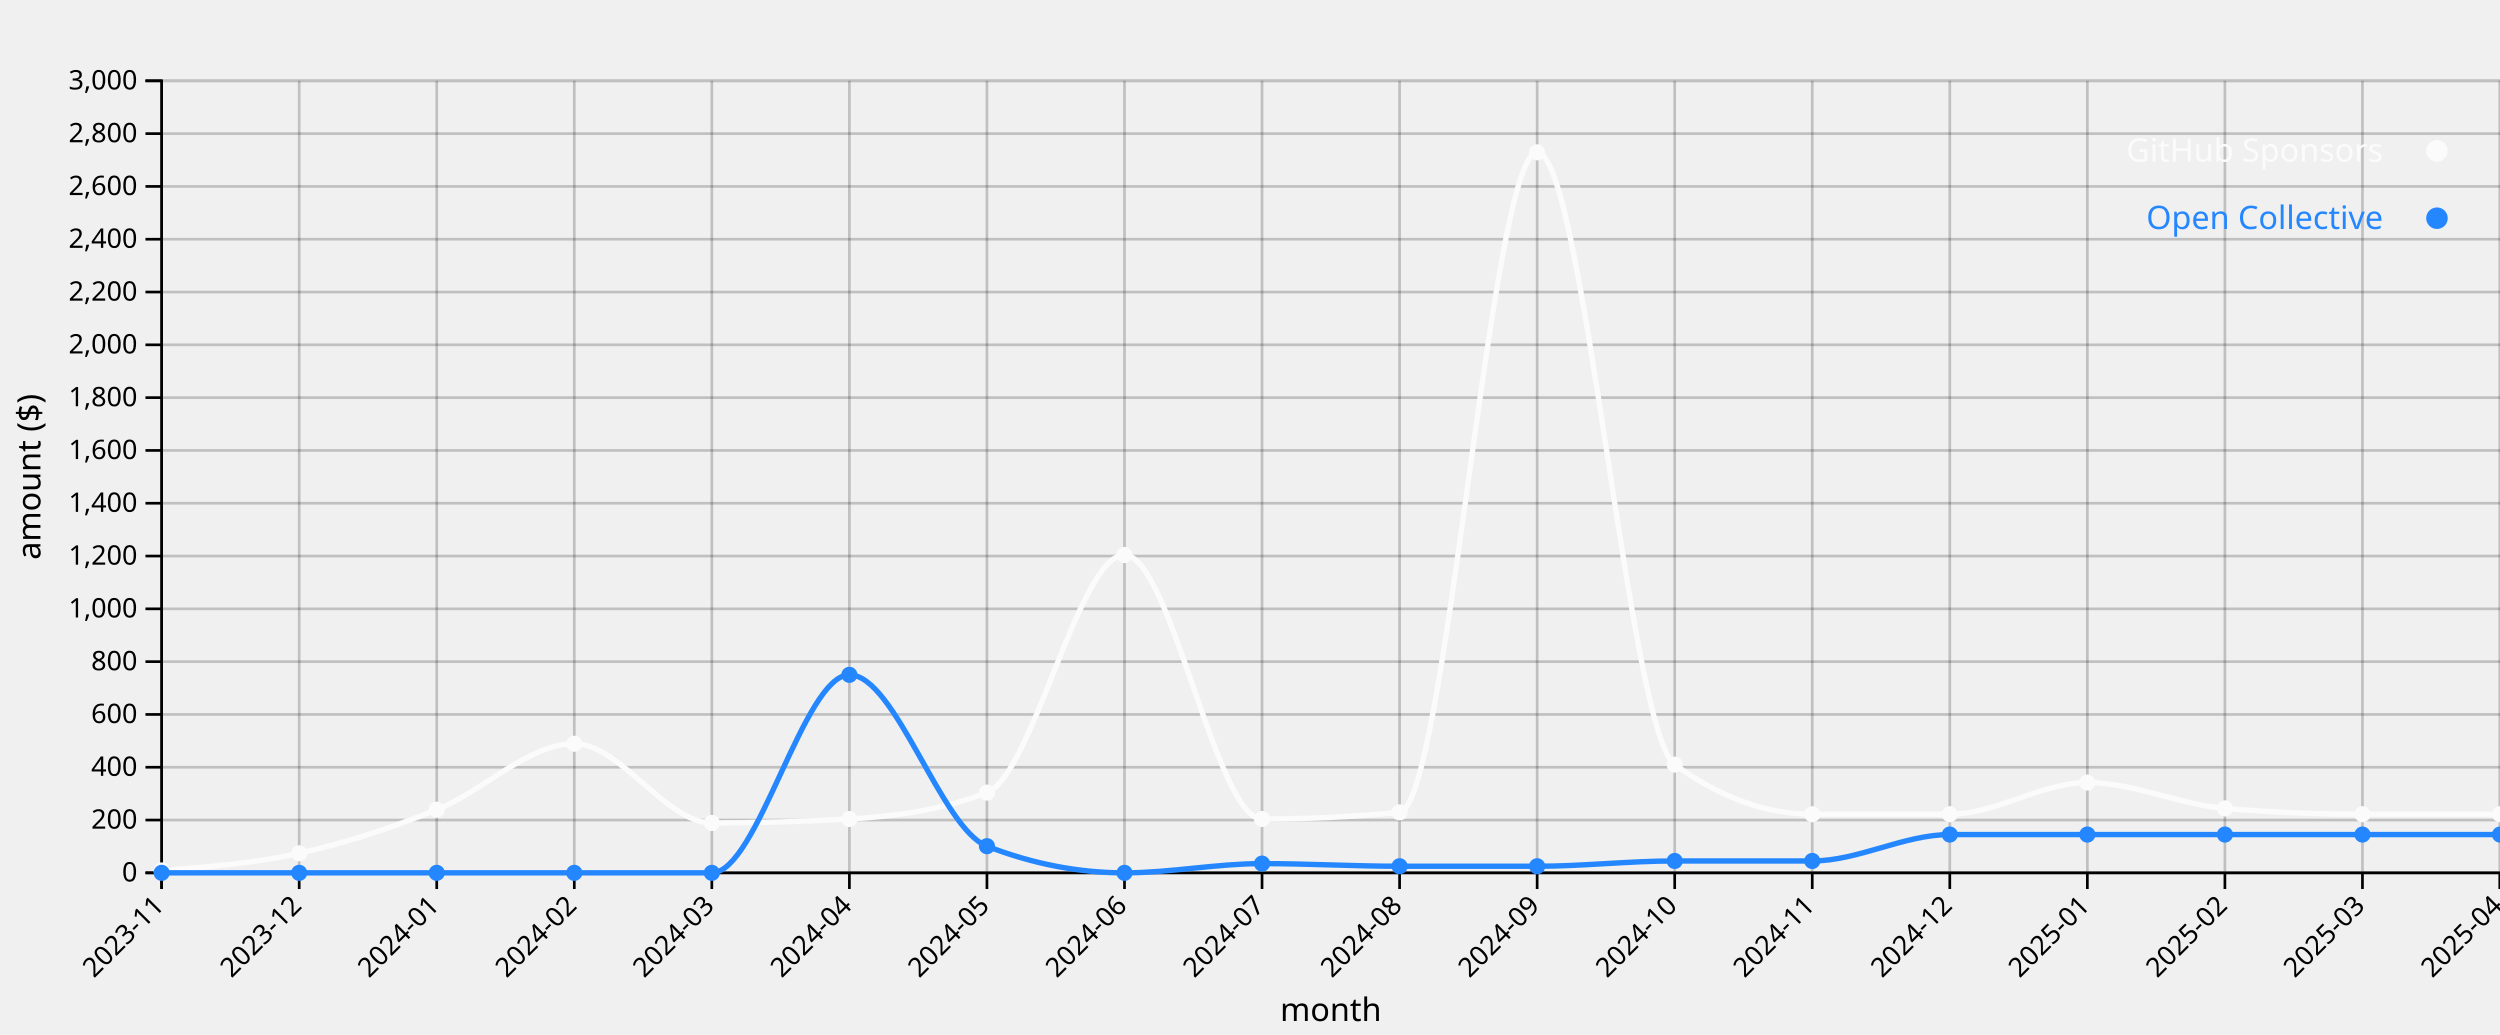
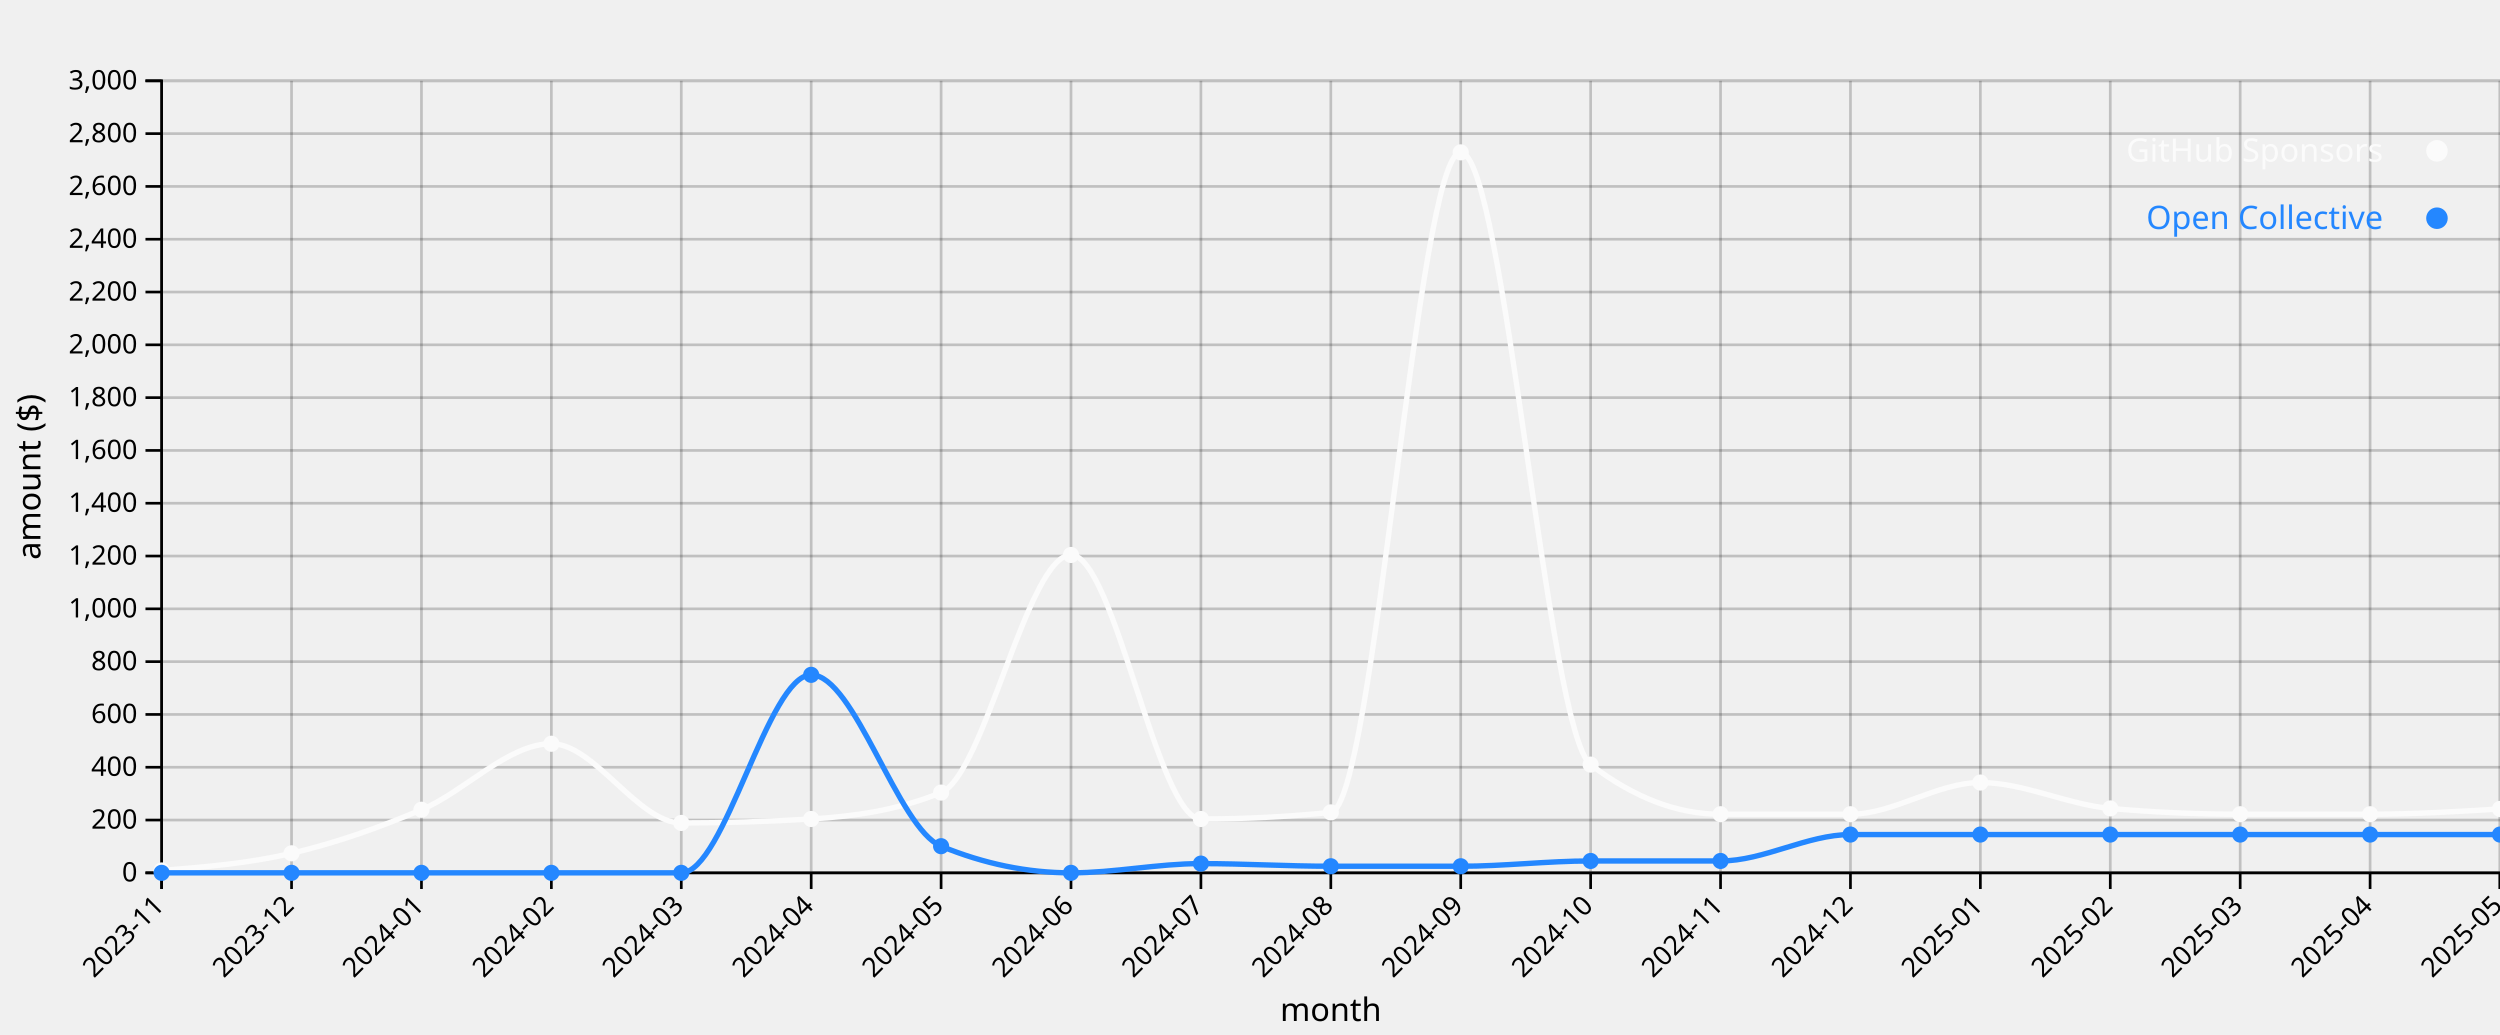
<svg xmlns="http://www.w3.org/2000/svg" class="venz-chart" role="img" viewBox="-0 -0 928 384">
  <g transform="translate(60,30)">
    <style>
      .tooltip {
        opacity: 0;
        pointer-events: none;
        transition: opacity 0.2s ease-in-out;
      }
      .tooltip-bg {
        opacity: 0;
        pointer-events: none;
        transition: opacity 0.2s ease-in-out;
      }
      .hit-area:hover + .visible-dot + .tooltip-group &gt; .tooltip-bg,
      .hit-area:hover + .visible-dot + .tooltip-group &gt; .tooltip {
        opacity: 1;
      }
    </style>
-     <g class="grid" style="stroke: currentcolor; opacity: 0.2;" fill="none" font-size="10" font-family="sans-serif" text-anchor="end">
+     <g class="grid" fill="none" font-size="10" font-family="sans-serif" text-anchor="end" style="stroke: currentcolor; opacity: 0.2;">
      <path class="domain" stroke="currentColor" d="M868,294H0V0H868" />
      <g class="tick" opacity="1" transform="translate(0,294)">
        <line stroke="currentColor" x2="868" />
        <text fill="currentColor" x="-3" dy="0.32em" />
      </g>
      <g class="tick" opacity="1" transform="translate(0,274.4)">
        <line stroke="currentColor" x2="868" />
        <text fill="currentColor" x="-3" dy="0.32em" />
      </g>
      <g class="tick" opacity="1" transform="translate(0,254.8)">
        <line stroke="currentColor" x2="868" />
        <text fill="currentColor" x="-3" dy="0.32em" />
      </g>
      <g class="tick" opacity="1" transform="translate(0,235.2)">
        <line stroke="currentColor" x2="868" />
        <text fill="currentColor" x="-3" dy="0.32em" />
      </g>
      <g class="tick" opacity="1" transform="translate(0,215.6)">
        <line stroke="currentColor" x2="868" />
        <text fill="currentColor" x="-3" dy="0.32em" />
      </g>
      <g class="tick" opacity="1" transform="translate(0,196)">
        <line stroke="currentColor" x2="868" />
        <text fill="currentColor" x="-3" dy="0.32em" />
      </g>
      <g class="tick" opacity="1" transform="translate(0,176.4)">
        <line stroke="currentColor" x2="868" />
        <text fill="currentColor" x="-3" dy="0.32em" />
      </g>
      <g class="tick" opacity="1" transform="translate(0,156.8)">
        <line stroke="currentColor" x2="868" />
        <text fill="currentColor" x="-3" dy="0.32em" />
      </g>
      <g class="tick" opacity="1" transform="translate(0,137.2)">
        <line stroke="currentColor" x2="868" />
        <text fill="currentColor" x="-3" dy="0.32em" />
      </g>
      <g class="tick" opacity="1" transform="translate(0,117.6)">
        <line stroke="currentColor" x2="868" />
        <text fill="currentColor" x="-3" dy="0.32em" />
      </g>
      <g class="tick" opacity="1" transform="translate(0,98)">
        <line stroke="currentColor" x2="868" />
        <text fill="currentColor" x="-3" dy="0.32em" />
      </g>
      <g class="tick" opacity="1" transform="translate(0,78.4)">
        <line stroke="currentColor" x2="868" />
        <text fill="currentColor" x="-3" dy="0.32em" />
      </g>
      <g class="tick" opacity="1" transform="translate(0,58.8)">
        <line stroke="currentColor" x2="868" />
        <text fill="currentColor" x="-3" dy="0.32em" />
      </g>
      <g class="tick" opacity="1" transform="translate(0,39.2)">
        <line stroke="currentColor" x2="868" />
        <text fill="currentColor" x="-3" dy="0.32em" />
      </g>
      <g class="tick" opacity="1" transform="translate(0,19.6)">
        <line stroke="currentColor" x2="868" />
        <text fill="currentColor" x="-3" dy="0.32em" />
      </g>
      <g class="tick" opacity="1" transform="translate(0,0)">
        <line stroke="currentColor" x2="868" />
        <text fill="currentColor" x="-3" dy="0.32em" />
      </g>
    </g>
-     <g class="grid" transform="translate(0, 294)" style="stroke: currentcolor; opacity: 0.2;" fill="none" font-size="10" font-family="sans-serif" text-anchor="middle">
+     <g class="grid" transform="translate(0, 294)" fill="none" font-size="10" font-family="sans-serif" text-anchor="middle" style="stroke: currentcolor; opacity: 0.2;">
      <path class="domain" stroke="currentColor" d="M0,-294V0H868V-294" />
      <g class="tick" opacity="1" transform="translate(0,0)">
        <line stroke="currentColor" y2="-294" />
        <text fill="currentColor" y="3" dy="0.71em" />
      </g>
-       <g class="tick" opacity="1" transform="translate(51.05882,0)">
-         <line stroke="currentColor" y2="-294" />
-         <text fill="currentColor" y="3" dy="0.71em" />
-       </g>
-       <g class="tick" opacity="1" transform="translate(102.1176,0)">
-         <line stroke="currentColor" y2="-294" />
-         <text fill="currentColor" y="3" dy="0.71em" />
-       </g>
-       <g class="tick" opacity="1" transform="translate(153.1765,0)">
-         <line stroke="currentColor" y2="-294" />
-         <text fill="currentColor" y="3" dy="0.71em" />
-       </g>
-       <g class="tick" opacity="1" transform="translate(204.2353,0)">
-         <line stroke="currentColor" y2="-294" />
-         <text fill="currentColor" y="3" dy="0.71em" />
-       </g>
-       <g class="tick" opacity="1" transform="translate(255.2941,0)">
-         <line stroke="currentColor" y2="-294" />
-         <text fill="currentColor" y="3" dy="0.71em" />
-       </g>
-       <g class="tick" opacity="1" transform="translate(306.3529,0)">
-         <line stroke="currentColor" y2="-294" />
-         <text fill="currentColor" y="3" dy="0.71em" />
-       </g>
-       <g class="tick" opacity="1" transform="translate(357.4118,0)">
-         <line stroke="currentColor" y2="-294" />
-         <text fill="currentColor" y="3" dy="0.71em" />
-       </g>
-       <g class="tick" opacity="1" transform="translate(408.4706,0)">
-         <line stroke="currentColor" y2="-294" />
-         <text fill="currentColor" y="3" dy="0.71em" />
-       </g>
-       <g class="tick" opacity="1" transform="translate(459.5294,0)">
-         <line stroke="currentColor" y2="-294" />
-         <text fill="currentColor" y="3" dy="0.71em" />
-       </g>
-       <g class="tick" opacity="1" transform="translate(510.5882,0)">
-         <line stroke="currentColor" y2="-294" />
-         <text fill="currentColor" y="3" dy="0.71em" />
-       </g>
-       <g class="tick" opacity="1" transform="translate(561.6471,0)">
-         <line stroke="currentColor" y2="-294" />
-         <text fill="currentColor" y="3" dy="0.71em" />
-       </g>
-       <g class="tick" opacity="1" transform="translate(612.7059,0)">
-         <line stroke="currentColor" y2="-294" />
-         <text fill="currentColor" y="3" dy="0.71em" />
-       </g>
-       <g class="tick" opacity="1" transform="translate(663.7647,0)">
-         <line stroke="currentColor" y2="-294" />
-         <text fill="currentColor" y="3" dy="0.71em" />
-       </g>
-       <g class="tick" opacity="1" transform="translate(714.8235,0)">
-         <line stroke="currentColor" y2="-294" />
-         <text fill="currentColor" y="3" dy="0.71em" />
-       </g>
-       <g class="tick" opacity="1" transform="translate(765.8824,0)">
-         <line stroke="currentColor" y2="-294" />
-         <text fill="currentColor" y="3" dy="0.71em" />
-       </g>
-       <g class="tick" opacity="1" transform="translate(816.9412,0)">
+       <g class="tick" opacity="1" transform="translate(48.22222,0)">
+         <line stroke="currentColor" y2="-294" />
+         <text fill="currentColor" y="3" dy="0.71em" />
+       </g>
+       <g class="tick" opacity="1" transform="translate(96.44444,0)">
+         <line stroke="currentColor" y2="-294" />
+         <text fill="currentColor" y="3" dy="0.71em" />
+       </g>
+       <g class="tick" opacity="1" transform="translate(144.6667,0)">
+         <line stroke="currentColor" y2="-294" />
+         <text fill="currentColor" y="3" dy="0.71em" />
+       </g>
+       <g class="tick" opacity="1" transform="translate(192.8889,0)">
+         <line stroke="currentColor" y2="-294" />
+         <text fill="currentColor" y="3" dy="0.71em" />
+       </g>
+       <g class="tick" opacity="1" transform="translate(241.1111,0)">
+         <line stroke="currentColor" y2="-294" />
+         <text fill="currentColor" y="3" dy="0.71em" />
+       </g>
+       <g class="tick" opacity="1" transform="translate(289.3333,0)">
+         <line stroke="currentColor" y2="-294" />
+         <text fill="currentColor" y="3" dy="0.71em" />
+       </g>
+       <g class="tick" opacity="1" transform="translate(337.5556,0)">
+         <line stroke="currentColor" y2="-294" />
+         <text fill="currentColor" y="3" dy="0.71em" />
+       </g>
+       <g class="tick" opacity="1" transform="translate(385.7778,0)">
+         <line stroke="currentColor" y2="-294" />
+         <text fill="currentColor" y="3" dy="0.71em" />
+       </g>
+       <g class="tick" opacity="1" transform="translate(434,0)">
+         <line stroke="currentColor" y2="-294" />
+         <text fill="currentColor" y="3" dy="0.71em" />
+       </g>
+       <g class="tick" opacity="1" transform="translate(482.2222,0)">
+         <line stroke="currentColor" y2="-294" />
+         <text fill="currentColor" y="3" dy="0.71em" />
+       </g>
+       <g class="tick" opacity="1" transform="translate(530.4444,0)">
+         <line stroke="currentColor" y2="-294" />
+         <text fill="currentColor" y="3" dy="0.71em" />
+       </g>
+       <g class="tick" opacity="1" transform="translate(578.6667,0)">
+         <line stroke="currentColor" y2="-294" />
+         <text fill="currentColor" y="3" dy="0.71em" />
+       </g>
+       <g class="tick" opacity="1" transform="translate(626.8889,0)">
+         <line stroke="currentColor" y2="-294" />
+         <text fill="currentColor" y="3" dy="0.71em" />
+       </g>
+       <g class="tick" opacity="1" transform="translate(675.1111,0)">
+         <line stroke="currentColor" y2="-294" />
+         <text fill="currentColor" y="3" dy="0.71em" />
+       </g>
+       <g class="tick" opacity="1" transform="translate(723.3333,0)">
+         <line stroke="currentColor" y2="-294" />
+         <text fill="currentColor" y="3" dy="0.71em" />
+       </g>
+       <g class="tick" opacity="1" transform="translate(771.5556,0)">
+         <line stroke="currentColor" y2="-294" />
+         <text fill="currentColor" y="3" dy="0.71em" />
+       </g>
+       <g class="tick" opacity="1" transform="translate(819.7778,0)">
        <line stroke="currentColor" y2="-294" />
        <text fill="currentColor" y="3" dy="0.71em" />
      </g>
      <g class="tick" opacity="1" transform="translate(868,0)">
        <line stroke="currentColor" y2="-294" />
        <text fill="currentColor" y="3" dy="0.71em" />
      </g>
    </g>
    <g fill="none" font-size="10" font-family="sans-serif" text-anchor="end">
      <path class="domain" stroke="currentColor" d="M-6,294H0V0H-6" />
      <g class="tick" opacity="1" transform="translate(0,294)">
        <line stroke="currentColor" x2="-6" />
        <text fill="currentColor" x="-9" dy="0.32em" style="fill: currentcolor;">0</text>
      </g>
      <g class="tick" opacity="1" transform="translate(0,274.4)">
        <line stroke="currentColor" x2="-6" />
        <text fill="currentColor" x="-9" dy="0.32em" style="fill: currentcolor;">200</text>
      </g>
      <g class="tick" opacity="1" transform="translate(0,254.8)">
        <line stroke="currentColor" x2="-6" />
        <text fill="currentColor" x="-9" dy="0.32em" style="fill: currentcolor;">400</text>
      </g>
      <g class="tick" opacity="1" transform="translate(0,235.2)">
        <line stroke="currentColor" x2="-6" />
        <text fill="currentColor" x="-9" dy="0.32em" style="fill: currentcolor;">600</text>
      </g>
      <g class="tick" opacity="1" transform="translate(0,215.6)">
        <line stroke="currentColor" x2="-6" />
        <text fill="currentColor" x="-9" dy="0.32em" style="fill: currentcolor;">800</text>
      </g>
      <g class="tick" opacity="1" transform="translate(0,196)">
        <line stroke="currentColor" x2="-6" />
        <text fill="currentColor" x="-9" dy="0.32em" style="fill: currentcolor;">1,000</text>
      </g>
      <g class="tick" opacity="1" transform="translate(0,176.4)">
        <line stroke="currentColor" x2="-6" />
        <text fill="currentColor" x="-9" dy="0.32em" style="fill: currentcolor;">1,200</text>
      </g>
      <g class="tick" opacity="1" transform="translate(0,156.8)">
        <line stroke="currentColor" x2="-6" />
        <text fill="currentColor" x="-9" dy="0.32em" style="fill: currentcolor;">1,400</text>
      </g>
      <g class="tick" opacity="1" transform="translate(0,137.2)">
        <line stroke="currentColor" x2="-6" />
        <text fill="currentColor" x="-9" dy="0.32em" style="fill: currentcolor;">1,600</text>
      </g>
      <g class="tick" opacity="1" transform="translate(0,117.6)">
        <line stroke="currentColor" x2="-6" />
        <text fill="currentColor" x="-9" dy="0.32em" style="fill: currentcolor;">1,800</text>
      </g>
      <g class="tick" opacity="1" transform="translate(0,98)">
        <line stroke="currentColor" x2="-6" />
        <text fill="currentColor" x="-9" dy="0.32em" style="fill: currentcolor;">2,000</text>
      </g>
      <g class="tick" opacity="1" transform="translate(0,78.4)">
        <line stroke="currentColor" x2="-6" />
        <text fill="currentColor" x="-9" dy="0.32em" style="fill: currentcolor;">2,200</text>
      </g>
      <g class="tick" opacity="1" transform="translate(0,58.8)">
        <line stroke="currentColor" x2="-6" />
        <text fill="currentColor" x="-9" dy="0.32em" style="fill: currentcolor;">2,400</text>
      </g>
      <g class="tick" opacity="1" transform="translate(0,39.2)">
        <line stroke="currentColor" x2="-6" />
        <text fill="currentColor" x="-9" dy="0.32em" style="fill: currentcolor;">2,600</text>
      </g>
      <g class="tick" opacity="1" transform="translate(0,19.6)">
        <line stroke="currentColor" x2="-6" />
        <text fill="currentColor" x="-9" dy="0.32em" style="fill: currentcolor;">2,800</text>
      </g>
      <g class="tick" opacity="1" transform="translate(0,0)">
        <line stroke="currentColor" x2="-6" />
        <text fill="currentColor" x="-9" dy="0.32em" style="fill: currentcolor;">3,000</text>
      </g>
    </g>
    <g transform="translate(0,294)" fill="none" font-size="10" font-family="sans-serif" text-anchor="middle">
      <path class="domain" stroke="currentColor" d="M0,6V0H868V6" />
      <g class="tick" opacity="1" transform="translate(0,0)">
        <line stroke="currentColor" y2="6" />
        <text fill="currentColor" y="9" dy=".1em" transform="rotate(-45)" text-anchor="end" dx="-.8em" style="fill: currentcolor;">2023-11</text>
      </g>
-       <g class="tick" opacity="1" transform="translate(51.05882,0)">
+       <g class="tick" opacity="1" transform="translate(48.22222,0)">
        <line stroke="currentColor" y2="6" />
        <text fill="currentColor" y="9" dy=".1em" transform="rotate(-45)" text-anchor="end" dx="-.8em" style="fill: currentcolor;">2023-12</text>
      </g>
-       <g class="tick" opacity="1" transform="translate(102.1176,0)">
+       <g class="tick" opacity="1" transform="translate(96.44444,0)">
        <line stroke="currentColor" y2="6" />
        <text fill="currentColor" y="9" dy=".1em" transform="rotate(-45)" text-anchor="end" dx="-.8em" style="fill: currentcolor;">2024-01</text>
      </g>
-       <g class="tick" opacity="1" transform="translate(153.1765,0)">
+       <g class="tick" opacity="1" transform="translate(144.6667,0)">
        <line stroke="currentColor" y2="6" />
        <text fill="currentColor" y="9" dy=".1em" transform="rotate(-45)" text-anchor="end" dx="-.8em" style="fill: currentcolor;">2024-02</text>
      </g>
-       <g class="tick" opacity="1" transform="translate(204.2353,0)">
+       <g class="tick" opacity="1" transform="translate(192.8889,0)">
        <line stroke="currentColor" y2="6" />
        <text fill="currentColor" y="9" dy=".1em" transform="rotate(-45)" text-anchor="end" dx="-.8em" style="fill: currentcolor;">2024-03</text>
      </g>
-       <g class="tick" opacity="1" transform="translate(255.2941,0)">
+       <g class="tick" opacity="1" transform="translate(241.1111,0)">
        <line stroke="currentColor" y2="6" />
        <text fill="currentColor" y="9" dy=".1em" transform="rotate(-45)" text-anchor="end" dx="-.8em" style="fill: currentcolor;">2024-04</text>
      </g>
-       <g class="tick" opacity="1" transform="translate(306.3529,0)">
+       <g class="tick" opacity="1" transform="translate(289.3333,0)">
        <line stroke="currentColor" y2="6" />
        <text fill="currentColor" y="9" dy=".1em" transform="rotate(-45)" text-anchor="end" dx="-.8em" style="fill: currentcolor;">2024-05</text>
      </g>
-       <g class="tick" opacity="1" transform="translate(357.4118,0)">
+       <g class="tick" opacity="1" transform="translate(337.5556,0)">
        <line stroke="currentColor" y2="6" />
        <text fill="currentColor" y="9" dy=".1em" transform="rotate(-45)" text-anchor="end" dx="-.8em" style="fill: currentcolor;">2024-06</text>
      </g>
-       <g class="tick" opacity="1" transform="translate(408.4706,0)">
+       <g class="tick" opacity="1" transform="translate(385.7778,0)">
        <line stroke="currentColor" y2="6" />
        <text fill="currentColor" y="9" dy=".1em" transform="rotate(-45)" text-anchor="end" dx="-.8em" style="fill: currentcolor;">2024-07</text>
      </g>
-       <g class="tick" opacity="1" transform="translate(459.5294,0)">
+       <g class="tick" opacity="1" transform="translate(434,0)">
        <line stroke="currentColor" y2="6" />
        <text fill="currentColor" y="9" dy=".1em" transform="rotate(-45)" text-anchor="end" dx="-.8em" style="fill: currentcolor;">2024-08</text>
      </g>
-       <g class="tick" opacity="1" transform="translate(510.5882,0)">
+       <g class="tick" opacity="1" transform="translate(482.2222,0)">
        <line stroke="currentColor" y2="6" />
        <text fill="currentColor" y="9" dy=".1em" transform="rotate(-45)" text-anchor="end" dx="-.8em" style="fill: currentcolor;">2024-09</text>
      </g>
-       <g class="tick" opacity="1" transform="translate(561.6471,0)">
+       <g class="tick" opacity="1" transform="translate(530.4444,0)">
        <line stroke="currentColor" y2="6" />
        <text fill="currentColor" y="9" dy=".1em" transform="rotate(-45)" text-anchor="end" dx="-.8em" style="fill: currentcolor;">2024-10</text>
      </g>
-       <g class="tick" opacity="1" transform="translate(612.7059,0)">
+       <g class="tick" opacity="1" transform="translate(578.6667,0)">
        <line stroke="currentColor" y2="6" />
        <text fill="currentColor" y="9" dy=".1em" transform="rotate(-45)" text-anchor="end" dx="-.8em" style="fill: currentcolor;">2024-11</text>
      </g>
-       <g class="tick" opacity="1" transform="translate(663.7647,0)">
+       <g class="tick" opacity="1" transform="translate(626.8889,0)">
        <line stroke="currentColor" y2="6" />
        <text fill="currentColor" y="9" dy=".1em" transform="rotate(-45)" text-anchor="end" dx="-.8em" style="fill: currentcolor;">2024-12</text>
      </g>
-       <g class="tick" opacity="1" transform="translate(714.8235,0)">
+       <g class="tick" opacity="1" transform="translate(675.1111,0)">
        <line stroke="currentColor" y2="6" />
        <text fill="currentColor" y="9" dy=".1em" transform="rotate(-45)" text-anchor="end" dx="-.8em" style="fill: currentcolor;">2025-01</text>
      </g>
-       <g class="tick" opacity="1" transform="translate(765.8824,0)">
+       <g class="tick" opacity="1" transform="translate(723.3333,0)">
        <line stroke="currentColor" y2="6" />
        <text fill="currentColor" y="9" dy=".1em" transform="rotate(-45)" text-anchor="end" dx="-.8em" style="fill: currentcolor;">2025-02</text>
      </g>
-       <g class="tick" opacity="1" transform="translate(816.9412,0)">
+       <g class="tick" opacity="1" transform="translate(771.5556,0)">
        <line stroke="currentColor" y2="6" />
        <text fill="currentColor" y="9" dy=".1em" transform="rotate(-45)" text-anchor="end" dx="-.8em" style="fill: currentcolor;">2025-03</text>
      </g>
+       <g class="tick" opacity="1" transform="translate(819.7778,0)">
+         <line stroke="currentColor" y2="6" />
+         <text fill="currentColor" y="9" dy=".1em" transform="rotate(-45)" text-anchor="end" dx="-.8em" style="fill: currentcolor;">2025-04</text>
+       </g>
      <g class="tick" opacity="1" transform="translate(868,0)">
        <line stroke="currentColor" y2="6" />
-         <text fill="currentColor" y="9" dy=".1em" transform="rotate(-45)" text-anchor="end" dx="-.8em" style="fill: currentcolor;">2025-04</text>
+         <text fill="currentColor" y="9" dy=".1em" transform="rotate(-45)" text-anchor="end" dx="-.8em" style="fill: currentcolor;">2025-05</text>
      </g>
    </g>
    <text x="434" y="349" text-anchor="middle" style="fill: currentcolor; font-family: sans-serif;">month</text>
    <text x="-147" y="-45" transform="rotate(-90)" text-anchor="middle" style="fill: currentcolor; font-family: sans-serif;">amount ($)</text>
    <g class="legend" transform="translate(824.6, 20)">
      <g transform="translate(0, 0)">
-         <text x="0" y="10" style="fill: rgb(251, 251, 251); font-family: sans-serif;" text-anchor="end">GitHub Sponsors</text>
+         <text x="0" y="10" text-anchor="end" style="fill: rgb(251, 251, 251); font-family: sans-serif;">GitHub Sponsors</text>
        <circle cx="20" cy="6" r="4" style="fill: rgb(251, 251, 251);" />
      </g>
      <g transform="translate(0, 25)">
-         <text x="0" y="10" style="fill: rgb(36, 135, 255); font-family: sans-serif;" text-anchor="end">Open Collective</text>
+         <text x="0" y="10" text-anchor="end" style="fill: rgb(36, 135, 255); font-family: sans-serif;">Open Collective</text>
        <circle cx="20" cy="6" r="4" style="fill: rgb(36, 135, 255);" />
      </g>
    </g>
-     <path class="line" fill="none" stroke="#fbfbfb" stroke-width="2" d="M0,293.118C17.02,291.811,34.039,290.505,51.059,286.748C68.078,282.991,85.098,277.356,102.118,270.578C119.137,263.8,136.157,246.078,153.176,246.078C170.196,246.078,187.216,275.478,204.235,275.478C221.255,275.478,238.275,274.988,255.294,274.008C272.314,273.028,289.333,270.741,306.353,264.208C323.373,257.675,340.392,176.008,357.412,176.008C374.431,176.008,391.451,274.008,408.471,274.008C425.49,274.008,442.51,273.191,459.529,271.558C476.549,269.925,493.569,26.558,510.588,26.558C527.608,26.558,544.627,241.537,561.647,253.82C578.667,266.103,595.686,272.244,612.706,272.244C629.725,272.244,646.745,272.244,663.765,272.244C680.784,272.244,697.804,260.484,714.824,260.484C731.843,260.484,748.863,268.651,765.882,270.088C782.902,271.525,799.922,272.244,816.941,272.244C833.961,272.244,850.98,272.244,868,272.244" />
+     <path class="line" fill="none" stroke="#fbfbfb" stroke-width="2" d="M0,293.118C16.074,291.811,32.148,290.505,48.222,286.748C64.296,282.991,80.37,277.356,96.444,270.578C112.519,263.8,128.593,246.078,144.667,246.078C160.741,246.078,176.815,275.478,192.889,275.478C208.963,275.478,225.037,274.988,241.111,274.008C257.185,273.028,273.259,270.741,289.333,264.208C305.407,257.675,321.481,176.008,337.556,176.008C353.63,176.008,369.704,274.008,385.778,274.008C401.852,274.008,417.926,273.191,434,271.558C450.074,269.925,466.148,26.558,482.222,26.558C498.296,26.558,514.37,241.537,530.444,253.82C546.519,266.103,562.593,272.244,578.667,272.244C594.741,272.244,610.815,272.244,626.889,272.244C642.963,272.244,659.037,260.484,675.111,260.484C691.185,260.484,707.259,268.651,723.333,270.088C739.407,271.525,755.481,272.244,771.556,272.244C787.63,272.244,803.704,272.244,819.778,272.244C835.852,272.244,851.926,271.264,868,270.284" />
    <g transform="translate(0,293.118)">
      <circle r="12" fill="transparent" class="hit-area" />
      <circle r="3" fill="#fbfbfb" class="visible-dot" />
      <g class="tooltip-group">
        <rect class="tooltip-bg" x="7" y="-25" width="23.641" height="20" rx="4" fill="rgba(0, 0, 0, 0.8)" stroke="rgba(255, 255, 255, 0.2)" />
        <text class="tooltip" y="-10" x="15" text-anchor="start" style="font-size: 12px; fill: white;">9</text>
      </g>
    </g>
-     <g transform="translate(51.05882,286.748)">
+     <g transform="translate(48.22222,286.748)">
      <circle r="12" fill="transparent" class="hit-area" />
      <circle r="3" fill="#fbfbfb" class="visible-dot" />
      <g class="tooltip-group">
        <rect class="tooltip-bg" x="-14.926" y="-25" width="29.852" height="20" rx="4" fill="rgba(0, 0, 0, 0.8)" stroke="rgba(255, 255, 255, 0.2)" />
        <text class="tooltip" y="-10" x="0" text-anchor="middle" style="font-size: 12px; fill: white;">74</text>
      </g>
    </g>
-     <g transform="translate(102.1176,270.578)">
+     <g transform="translate(96.44444,270.578)">
      <circle r="12" fill="transparent" class="hit-area" />
      <circle r="3" fill="#fbfbfb" class="visible-dot" />
      <g class="tooltip-group">
        <rect class="tooltip-bg" x="-19.203" y="-25" width="38.406" height="20" rx="4" fill="rgba(0, 0, 0, 0.8)" stroke="rgba(255, 255, 255, 0.2)" />
        <text class="tooltip" y="-10" x="0" text-anchor="middle" style="font-size: 12px; fill: white;">239</text>
      </g>
    </g>
-     <g transform="translate(153.1765,246.078)">
+     <g transform="translate(144.6667,246.078)">
      <circle r="12" fill="transparent" class="hit-area" />
      <circle r="3" fill="#fbfbfb" class="visible-dot" />
      <g class="tooltip-group">
        <rect class="tooltip-bg" x="-19.516" y="-25" width="39.031" height="20" rx="4" fill="rgba(0, 0, 0, 0.8)" stroke="rgba(255, 255, 255, 0.2)" />
        <text class="tooltip" y="-10" x="0" text-anchor="middle" style="font-size: 12px; fill: white;">489</text>
      </g>
    </g>
-     <g transform="translate(204.2353,275.478)">
+     <g transform="translate(192.8889,275.478)">
      <circle r="12" fill="transparent" class="hit-area" />
      <circle r="3" fill="#fbfbfb" class="visible-dot" />
      <g class="tooltip-group">
        <rect class="tooltip-bg" x="-18.438" y="-25" width="36.875" height="20" rx="4" fill="rgba(0, 0, 0, 0.8)" stroke="rgba(255, 255, 255, 0.2)" />
        <text class="tooltip" y="-10" x="0" text-anchor="middle" style="font-size: 12px; fill: white;">189</text>
      </g>
    </g>
-     <g transform="translate(255.2941,274.008)">
+     <g transform="translate(241.1111,274.008)">
      <circle r="12" fill="transparent" class="hit-area" />
      <circle r="3" fill="#fbfbfb" class="visible-dot" />
      <g class="tooltip-group">
        <rect class="tooltip-bg" x="-19.262" y="-25" width="38.523" height="20" rx="4" fill="rgba(0, 0, 0, 0.8)" stroke="rgba(255, 255, 255, 0.2)" />
        <text class="tooltip" y="-10" x="0" text-anchor="middle" style="font-size: 12px; fill: white;">204</text>
      </g>
    </g>
-     <g transform="translate(306.3529,264.208)">
+     <g transform="translate(289.3333,264.208)">
      <circle r="12" fill="transparent" class="hit-area" />
      <circle r="3" fill="#fbfbfb" class="visible-dot" />
      <g class="tooltip-group">
        <rect class="tooltip-bg" x="-19.402" y="-25" width="38.805" height="20" rx="4" fill="rgba(0, 0, 0, 0.8)" stroke="rgba(255, 255, 255, 0.2)" />
        <text class="tooltip" y="-10" x="0" text-anchor="middle" style="font-size: 12px; fill: white;">304</text>
      </g>
    </g>
-     <g transform="translate(357.4118,176.008)">
+     <g transform="translate(337.5556,176.008)">
      <circle r="12" fill="transparent" class="hit-area" />
      <circle r="3" fill="#fbfbfb" class="visible-dot" />
      <g class="tooltip-group">
        <rect class="tooltip-bg" x="-22.047" y="-25" width="44.094" height="20" rx="4" fill="rgba(0, 0, 0, 0.8)" stroke="rgba(255, 255, 255, 0.2)" />
        <text class="tooltip" y="-10" x="0" text-anchor="middle" style="font-size: 12px; fill: white;">1204</text>
      </g>
    </g>
-     <g transform="translate(408.4706,274.008)">
+     <g transform="translate(385.7778,274.008)">
      <circle r="12" fill="transparent" class="hit-area" />
      <circle r="3" fill="#fbfbfb" class="visible-dot" />
      <g class="tooltip-group">
        <rect class="tooltip-bg" x="-19.262" y="-25" width="38.523" height="20" rx="4" fill="rgba(0, 0, 0, 0.8)" stroke="rgba(255, 255, 255, 0.2)" />
        <text class="tooltip" y="-10" x="0" text-anchor="middle" style="font-size: 12px; fill: white;">204</text>
      </g>
    </g>
-     <g transform="translate(459.5294,271.558)">
+     <g transform="translate(434,271.558)">
      <circle r="12" fill="transparent" class="hit-area" />
      <circle r="3" fill="#fbfbfb" class="visible-dot" />
      <g class="tooltip-group">
        <rect class="tooltip-bg" x="-19.062" y="-25" width="38.125" height="20" rx="4" fill="rgba(0, 0, 0, 0.8)" stroke="rgba(255, 255, 255, 0.2)" />
        <text class="tooltip" y="-10" x="0" text-anchor="middle" style="font-size: 12px; fill: white;">229</text>
      </g>
    </g>
-     <g transform="translate(510.5882,26.558)">
+     <g transform="translate(482.2222,26.558)">
      <circle r="12" fill="transparent" class="hit-area" />
      <circle r="3" fill="#fbfbfb" class="visible-dot" />
      <g class="tooltip-group">
        <rect class="tooltip-bg" x="-22.48" y="-25" width="44.961" height="20" rx="4" fill="rgba(0, 0, 0, 0.8)" stroke="rgba(255, 255, 255, 0.2)" />
        <text class="tooltip" y="-10" x="0" text-anchor="middle" style="font-size: 12px; fill: white;">2729</text>
      </g>
    </g>
-     <g transform="translate(561.6471,253.82)">
+     <g transform="translate(530.4444,253.82)">
      <circle r="12" fill="transparent" class="hit-area" />
      <circle r="3" fill="#fbfbfb" class="visible-dot" />
      <g class="tooltip-group">
        <rect class="tooltip-bg" x="-18.367" y="-25" width="36.734" height="20" rx="4" fill="rgba(0, 0, 0, 0.8)" stroke="rgba(255, 255, 255, 0.2)" />
        <text class="tooltip" y="-10" x="0" text-anchor="middle" style="font-size: 12px; fill: white;">410</text>
      </g>
    </g>
-     <g transform="translate(612.7059,272.244)">
+     <g transform="translate(578.6667,272.244)">
      <circle r="12" fill="transparent" class="hit-area" />
      <circle r="3" fill="#fbfbfb" class="visible-dot" />
      <g class="tooltip-group">
        <rect class="tooltip-bg" x="-18.863" y="-25" width="37.727" height="20" rx="4" fill="rgba(0, 0, 0, 0.8)" stroke="rgba(255, 255, 255, 0.2)" />
        <text class="tooltip" y="-10" x="0" text-anchor="middle" style="font-size: 12px; fill: white;">222</text>
      </g>
    </g>
-     <g transform="translate(663.7647,272.244)">
+     <g transform="translate(626.8889,272.244)">
      <circle r="12" fill="transparent" class="hit-area" />
      <circle r="3" fill="#fbfbfb" class="visible-dot" />
      <g class="tooltip-group">
        <rect class="tooltip-bg" x="-18.863" y="-25" width="37.727" height="20" rx="4" fill="rgba(0, 0, 0, 0.8)" stroke="rgba(255, 255, 255, 0.2)" />
        <text class="tooltip" y="-10" x="0" text-anchor="middle" style="font-size: 12px; fill: white;">222</text>
      </g>
    </g>
-     <g transform="translate(714.8235,260.484)">
+     <g transform="translate(675.1111,260.484)">
      <circle r="12" fill="transparent" class="hit-area" />
      <circle r="3" fill="#fbfbfb" class="visible-dot" />
      <g class="tooltip-group">
        <rect class="tooltip-bg" x="-19.246" y="-25" width="38.492" height="20" rx="4" fill="rgba(0, 0, 0, 0.8)" stroke="rgba(255, 255, 255, 0.2)" />
        <text class="tooltip" y="-10" x="0" text-anchor="middle" style="font-size: 12px; fill: white;">342</text>
      </g>
    </g>
-     <g transform="translate(765.8824,270.088)">
+     <g transform="translate(723.3333,270.088)">
      <circle r="12" fill="transparent" class="hit-area" />
      <circle r="3" fill="#fbfbfb" class="visible-dot" />
      <g class="tooltip-group">
        <rect class="tooltip-bg" x="-19.258" y="-25" width="38.516" height="20" rx="4" fill="rgba(0, 0, 0, 0.8)" stroke="rgba(255, 255, 255, 0.2)" />
        <text class="tooltip" y="-10" x="0" text-anchor="middle" style="font-size: 12px; fill: white;">244</text>
      </g>
    </g>
-     <g transform="translate(816.9412,272.244)">
+     <g transform="translate(771.5556,272.244)">
      <circle r="12" fill="transparent" class="hit-area" />
      <circle r="3" fill="#fbfbfb" class="visible-dot" />
      <g class="tooltip-group">
        <rect class="tooltip-bg" x="-18.863" y="-25" width="37.727" height="20" rx="4" fill="rgba(0, 0, 0, 0.8)" stroke="rgba(255, 255, 255, 0.2)" />
        <text class="tooltip" y="-10" x="0" text-anchor="middle" style="font-size: 12px; fill: white;">222</text>
      </g>
    </g>
-     <g transform="translate(868,272.244)">
-       <circle r="12" fill="transparent" class="hit-area" />
-       <circle r="3" fill="#fbfbfb" class="visible-dot" />
-       <g class="tooltip-group">
-         <rect class="tooltip-bg" x="-44.727" y="-25" width="37.727" height="20" rx="4" fill="rgba(0, 0, 0, 0.8)" stroke="rgba(255, 255, 255, 0.2)" />
-         <text class="tooltip" y="-10" x="-15" text-anchor="end" style="font-size: 12px; fill: white;">222</text>
-       </g>
-     </g>
-     <path class="line" fill="none" stroke="#2487ff" stroke-width="2" d="M0,294C17.02,294,34.039,294,51.059,294C68.078,294,85.098,294,102.118,294C119.137,294,136.157,294,153.176,294C170.196,294,187.216,294,204.235,294C221.255,294,238.275,220.5,255.294,220.5C272.314,220.5,289.333,277.503,306.353,284.102C323.373,290.701,340.392,294,357.412,294C374.431,294,391.451,290.57,408.471,290.57C425.49,290.57,442.51,291.55,459.529,291.55C476.549,291.55,493.569,291.55,510.588,291.55C527.608,291.55,544.627,289.59,561.647,289.59C578.667,289.59,595.686,289.59,612.706,289.59C629.725,289.59,646.745,279.79,663.765,279.79C680.784,279.79,697.804,279.79,714.824,279.79C731.843,279.79,748.863,279.79,765.882,279.79C782.902,279.79,799.922,279.79,816.941,279.79C833.961,279.79,850.98,279.79,868,279.79" />
+     <g transform="translate(819.7778,272.244)">
+       <circle r="12" fill="transparent" class="hit-area" />
+       <circle r="3" fill="#fbfbfb" class="visible-dot" />
+       <g class="tooltip-group">
+         <rect class="tooltip-bg" x="-18.863" y="-25" width="37.727" height="20" rx="4" fill="rgba(0, 0, 0, 0.8)" stroke="rgba(255, 255, 255, 0.2)" />
+         <text class="tooltip" y="-10" x="0" text-anchor="middle" style="font-size: 12px; fill: white;">222</text>
+       </g>
+     </g>
+     <g transform="translate(868,270.284)">
+       <circle r="12" fill="transparent" class="hit-area" />
+       <circle r="3" fill="#fbfbfb" class="visible-dot" />
+       <g class="tooltip-group">
+         <rect class="tooltip-bg" x="-45.031" y="-25" width="38.031" height="20" rx="4" fill="rgba(0, 0, 0, 0.8)" stroke="rgba(255, 255, 255, 0.2)" />
+         <text class="tooltip" y="-10" x="-15" text-anchor="end" style="font-size: 12px; fill: white;">242</text>
+       </g>
+     </g>
+     <path class="line" fill="none" stroke="#2487ff" stroke-width="2" d="M0,294C16.074,294,32.148,294,48.222,294C64.296,294,80.37,294,96.444,294C112.519,294,128.593,294,144.667,294C160.741,294,176.815,294,192.889,294C208.963,294,225.037,220.5,241.111,220.5C257.185,220.5,273.259,277.503,289.333,284.102C305.407,290.701,321.481,294,337.556,294C353.63,294,369.704,290.57,385.778,290.57C401.852,290.57,417.926,291.55,434,291.55C450.074,291.55,466.148,291.55,482.222,291.55C498.296,291.55,514.37,289.59,530.444,289.59C546.519,289.59,562.593,289.59,578.667,289.59C594.741,289.59,610.815,279.79,626.889,279.79C642.963,279.79,659.037,279.79,675.111,279.79C691.185,279.79,707.259,279.79,723.333,279.79C739.407,279.79,755.481,279.79,771.556,279.79C787.63,279.79,803.704,279.79,819.778,279.79C835.852,279.79,851.926,279.79,868,279.79" />
    <g transform="translate(0,294)">
      <circle r="12" fill="transparent" class="hit-area" />
      <circle r="3" fill="#2487ff" class="visible-dot" />
      <g class="tooltip-group">
        <rect class="tooltip-bg" x="7" y="-25" width="23.562" height="20" rx="4" fill="rgba(0, 0, 0, 0.8)" stroke="rgba(255, 255, 255, 0.2)" />
        <text class="tooltip" y="-10" x="15" text-anchor="start" style="font-size: 12px; fill: white;">0</text>
      </g>
    </g>
-     <g transform="translate(51.05882,294)">
+     <g transform="translate(48.22222,294)">
      <circle r="12" fill="transparent" class="hit-area" />
      <circle r="3" fill="#2487ff" class="visible-dot" />
      <g class="tooltip-group">
        <rect class="tooltip-bg" x="-11.781" y="-25" width="23.562" height="20" rx="4" fill="rgba(0, 0, 0, 0.8)" stroke="rgba(255, 255, 255, 0.2)" />
        <text class="tooltip" y="-10" x="0" text-anchor="middle" style="font-size: 12px; fill: white;">0</text>
      </g>
    </g>
-     <g transform="translate(102.1176,294)">
+     <g transform="translate(96.44444,294)">
      <circle r="12" fill="transparent" class="hit-area" />
      <circle r="3" fill="#2487ff" class="visible-dot" />
      <g class="tooltip-group">
        <rect class="tooltip-bg" x="-11.781" y="-25" width="23.562" height="20" rx="4" fill="rgba(0, 0, 0, 0.8)" stroke="rgba(255, 255, 255, 0.2)" />
        <text class="tooltip" y="-10" x="0" text-anchor="middle" style="font-size: 12px; fill: white;">0</text>
      </g>
    </g>
-     <g transform="translate(153.1765,294)">
+     <g transform="translate(144.6667,294)">
      <circle r="12" fill="transparent" class="hit-area" />
      <circle r="3" fill="#2487ff" class="visible-dot" />
      <g class="tooltip-group">
        <rect class="tooltip-bg" x="-11.781" y="-25" width="23.562" height="20" rx="4" fill="rgba(0, 0, 0, 0.8)" stroke="rgba(255, 255, 255, 0.2)" />
        <text class="tooltip" y="-10" x="0" text-anchor="middle" style="font-size: 12px; fill: white;">0</text>
      </g>
    </g>
-     <g transform="translate(204.2353,294)">
+     <g transform="translate(192.8889,294)">
      <circle r="12" fill="transparent" class="hit-area" />
      <circle r="3" fill="#2487ff" class="visible-dot" />
      <g class="tooltip-group">
        <rect class="tooltip-bg" x="-11.781" y="-25" width="23.562" height="20" rx="4" fill="rgba(0, 0, 0, 0.8)" stroke="rgba(255, 255, 255, 0.2)" />
        <text class="tooltip" y="-10" x="0" text-anchor="middle" style="font-size: 12px; fill: white;">0</text>
      </g>
    </g>
-     <g transform="translate(255.2941,220.5)">
+     <g transform="translate(241.1111,220.5)">
      <circle r="12" fill="transparent" class="hit-area" />
      <circle r="3" fill="#2487ff" class="visible-dot" />
      <g class="tooltip-group">
        <rect class="tooltip-bg" x="-18.848" y="-25" width="37.695" height="20" rx="4" fill="rgba(0, 0, 0, 0.8)" stroke="rgba(255, 255, 255, 0.2)" />
        <text class="tooltip" y="-10" x="0" text-anchor="middle" style="font-size: 12px; fill: white;">750</text>
      </g>
    </g>
-     <g transform="translate(306.3529,284.102)">
+     <g transform="translate(289.3333,284.102)">
      <circle r="12" fill="transparent" class="hit-area" />
      <circle r="3" fill="#2487ff" class="visible-dot" />
      <g class="tooltip-group">
        <rect class="tooltip-bg" x="-17.348" y="-25" width="34.695" height="20" rx="4" fill="rgba(0, 0, 0, 0.8)" stroke="rgba(255, 255, 255, 0.2)" />
        <text class="tooltip" y="-10" x="0" text-anchor="middle" style="font-size: 12px; fill: white;">101</text>
      </g>
    </g>
-     <g transform="translate(357.4118,294)">
+     <g transform="translate(337.5556,294)">
      <circle r="12" fill="transparent" class="hit-area" />
      <circle r="3" fill="#2487ff" class="visible-dot" />
      <g class="tooltip-group">
        <rect class="tooltip-bg" x="-11.781" y="-25" width="23.562" height="20" rx="4" fill="rgba(0, 0, 0, 0.8)" stroke="rgba(255, 255, 255, 0.2)" />
        <text class="tooltip" y="-10" x="0" text-anchor="middle" style="font-size: 12px; fill: white;">0</text>
      </g>
    </g>
-     <g transform="translate(408.4706,290.57)">
+     <g transform="translate(385.7778,290.57)">
      <circle r="12" fill="transparent" class="hit-area" />
      <circle r="3" fill="#2487ff" class="visible-dot" />
      <g class="tooltip-group">
        <rect class="tooltip-bg" x="-15.473" y="-25" width="30.945" height="20" rx="4" fill="rgba(0, 0, 0, 0.8)" stroke="rgba(255, 255, 255, 0.2)" />
        <text class="tooltip" y="-10" x="0" text-anchor="middle" style="font-size: 12px; fill: white;">35</text>
      </g>
    </g>
-     <g transform="translate(459.5294,291.55)">
+     <g transform="translate(434,291.55)">
      <circle r="12" fill="transparent" class="hit-area" />
      <circle r="3" fill="#2487ff" class="visible-dot" />
      <g class="tooltip-group">
        <rect class="tooltip-bg" x="-15.332" y="-25" width="30.664" height="20" rx="4" fill="rgba(0, 0, 0, 0.8)" stroke="rgba(255, 255, 255, 0.2)" />
        <text class="tooltip" y="-10" x="0" text-anchor="middle" style="font-size: 12px; fill: white;">25</text>
      </g>
    </g>
-     <g transform="translate(510.5882,291.55)">
+     <g transform="translate(482.2222,291.55)">
      <circle r="12" fill="transparent" class="hit-area" />
      <circle r="3" fill="#2487ff" class="visible-dot" />
      <g class="tooltip-group">
        <rect class="tooltip-bg" x="-15.332" y="-25" width="30.664" height="20" rx="4" fill="rgba(0, 0, 0, 0.8)" stroke="rgba(255, 255, 255, 0.2)" />
        <text class="tooltip" y="-10" x="0" text-anchor="middle" style="font-size: 12px; fill: white;">25</text>
      </g>
    </g>
-     <g transform="translate(561.6471,289.59)">
+     <g transform="translate(530.4444,289.59)">
      <circle r="12" fill="transparent" class="hit-area" />
      <circle r="3" fill="#2487ff" class="visible-dot" />
      <g class="tooltip-group">
        <rect class="tooltip-bg" x="-15.57" y="-25" width="31.141" height="20" rx="4" fill="rgba(0, 0, 0, 0.8)" stroke="rgba(255, 255, 255, 0.2)" />
        <text class="tooltip" y="-10" x="0" text-anchor="middle" style="font-size: 12px; fill: white;">45</text>
      </g>
    </g>
-     <g transform="translate(612.7059,289.59)">
+     <g transform="translate(578.6667,289.59)">
      <circle r="12" fill="transparent" class="hit-area" />
      <circle r="3" fill="#2487ff" class="visible-dot" />
      <g class="tooltip-group">
        <rect class="tooltip-bg" x="-15.57" y="-25" width="31.141" height="20" rx="4" fill="rgba(0, 0, 0, 0.8)" stroke="rgba(255, 255, 255, 0.2)" />
        <text class="tooltip" y="-10" x="0" text-anchor="middle" style="font-size: 12px; fill: white;">45</text>
      </g>
    </g>
-     <g transform="translate(663.7647,279.79)">
+     <g transform="translate(626.8889,279.79)">
      <circle r="12" fill="transparent" class="hit-area" />
      <circle r="3" fill="#2487ff" class="visible-dot" />
      <g class="tooltip-group">
        <rect class="tooltip-bg" x="-18.355" y="-25" width="36.711" height="20" rx="4" fill="rgba(0, 0, 0, 0.8)" stroke="rgba(255, 255, 255, 0.2)" />
        <text class="tooltip" y="-10" x="0" text-anchor="middle" style="font-size: 12px; fill: white;">145</text>
      </g>
    </g>
-     <g transform="translate(714.8235,279.79)">
+     <g transform="translate(675.1111,279.79)">
      <circle r="12" fill="transparent" class="hit-area" />
      <circle r="3" fill="#2487ff" class="visible-dot" />
      <g class="tooltip-group">
        <rect class="tooltip-bg" x="-18.355" y="-25" width="36.711" height="20" rx="4" fill="rgba(0, 0, 0, 0.8)" stroke="rgba(255, 255, 255, 0.2)" />
        <text class="tooltip" y="-10" x="0" text-anchor="middle" style="font-size: 12px; fill: white;">145</text>
      </g>
    </g>
-     <g transform="translate(765.8824,279.79)">
+     <g transform="translate(723.3333,279.79)">
      <circle r="12" fill="transparent" class="hit-area" />
      <circle r="3" fill="#2487ff" class="visible-dot" />
      <g class="tooltip-group">
        <rect class="tooltip-bg" x="-18.355" y="-25" width="36.711" height="20" rx="4" fill="rgba(0, 0, 0, 0.8)" stroke="rgba(255, 255, 255, 0.2)" />
        <text class="tooltip" y="-10" x="0" text-anchor="middle" style="font-size: 12px; fill: white;">145</text>
      </g>
    </g>
-     <g transform="translate(816.9412,279.79)">
+     <g transform="translate(771.5556,279.79)">
      <circle r="12" fill="transparent" class="hit-area" />
      <circle r="3" fill="#2487ff" class="visible-dot" />
      <g class="tooltip-group">
        <rect class="tooltip-bg" x="-18.355" y="-25" width="36.711" height="20" rx="4" fill="rgba(0, 0, 0, 0.8)" stroke="rgba(255, 255, 255, 0.2)" />
        <text class="tooltip" y="-10" x="0" text-anchor="middle" style="font-size: 12px; fill: white;">145</text>
      </g>
    </g>
+     <g transform="translate(819.7778,279.79)">
+       <circle r="12" fill="transparent" class="hit-area" />
+       <circle r="3" fill="#2487ff" class="visible-dot" />
+       <g class="tooltip-group">
+         <rect class="tooltip-bg" x="-18.355" y="-25" width="36.711" height="20" rx="4" fill="rgba(0, 0, 0, 0.8)" stroke="rgba(255, 255, 255, 0.2)" />
+         <text class="tooltip" y="-10" x="0" text-anchor="middle" style="font-size: 12px; fill: white;">145</text>
+       </g>
+     </g>
    <g transform="translate(868,279.79)">
      <circle r="12" fill="transparent" class="hit-area" />
      <circle r="3" fill="#2487ff" class="visible-dot" />
      <g class="tooltip-group">
        <rect class="tooltip-bg" x="-43.711" y="-25" width="36.711" height="20" rx="4" fill="rgba(0, 0, 0, 0.8)" stroke="rgba(255, 255, 255, 0.2)" />
        <text class="tooltip" y="-10" x="-15" text-anchor="end" style="font-size: 12px; fill: white;">145</text>
      </g>
    </g>
  </g>
</svg>
